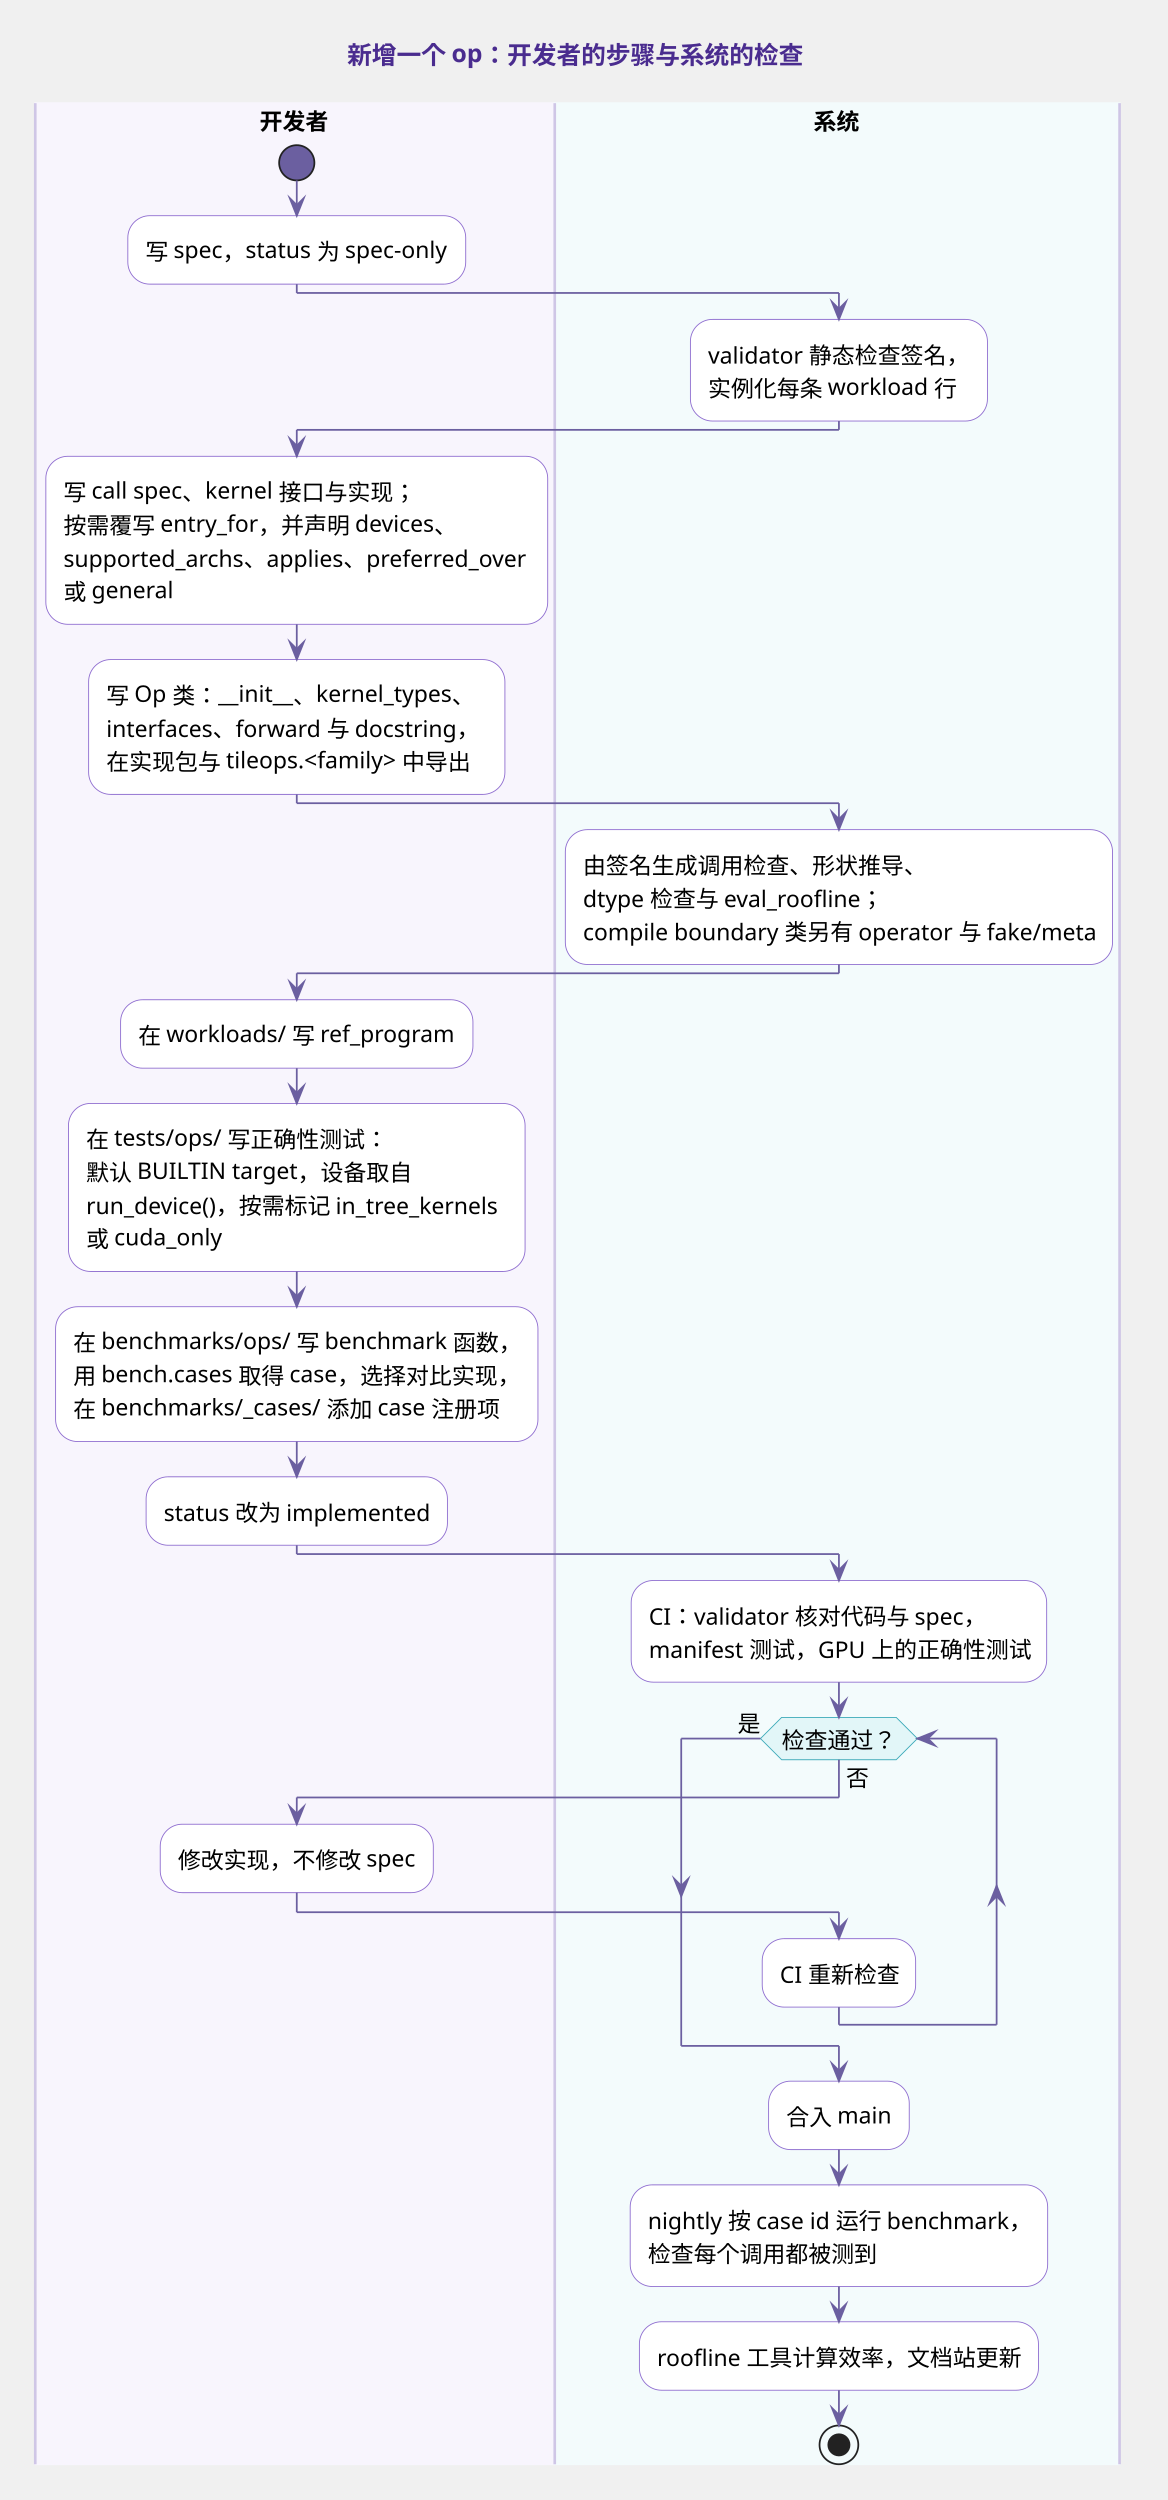
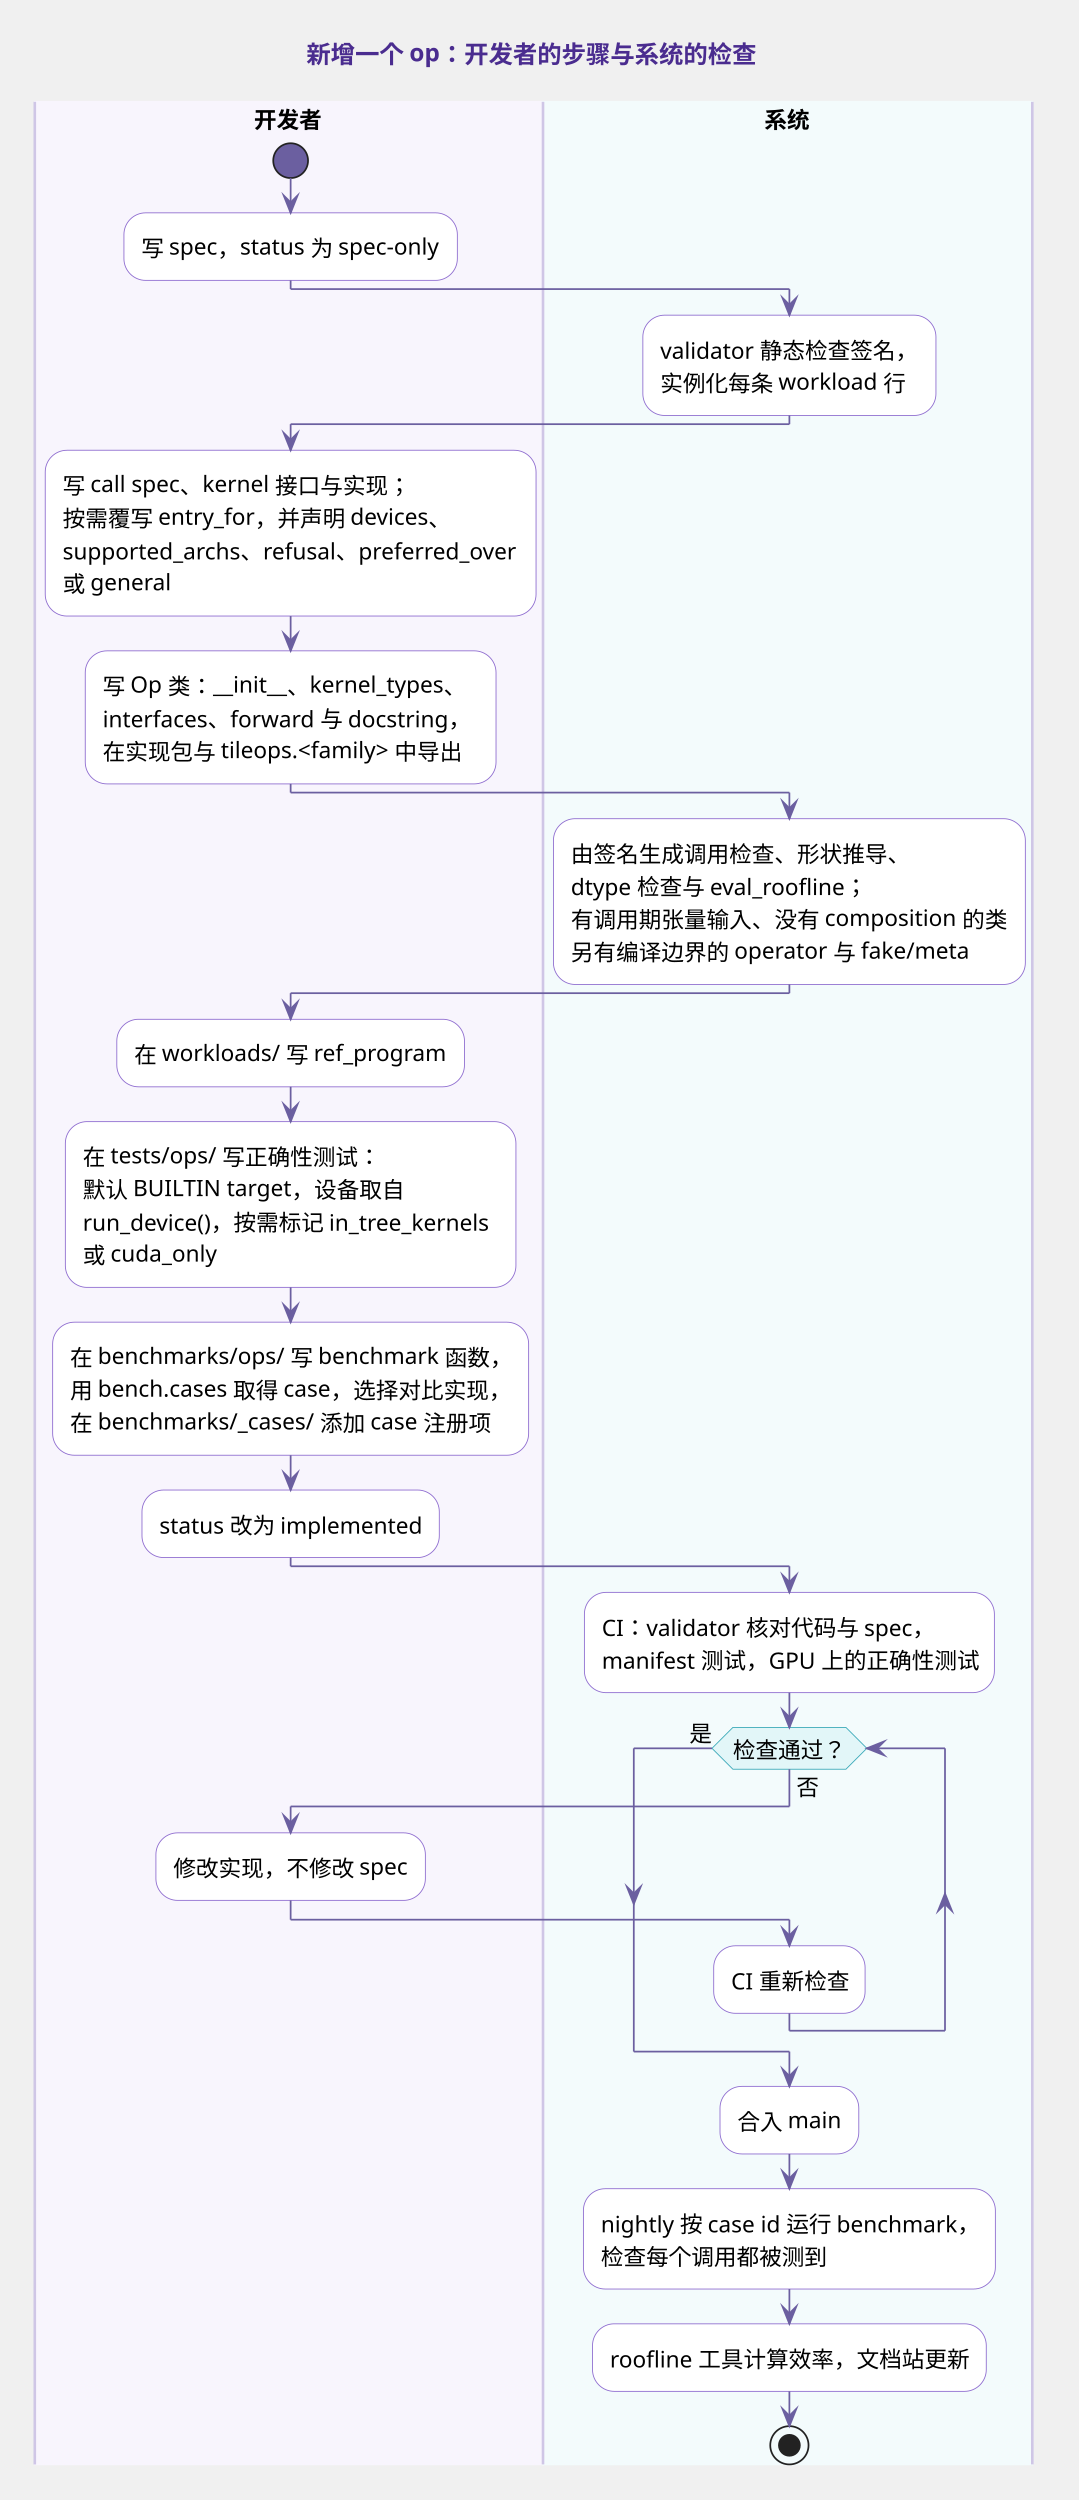
- <svg xmlns="http://www.w3.org/2000/svg" contentStyleType="text/css" data-diagram-type="ACTIVITY" height="1418px" preserveAspectRatio="none" style="width:662px;height:1418px;background:#FFFFFF;" version="1.1" viewBox="0 0 662 1418" width="662px" zoomAndPan="magnify">
+ <svg xmlns="http://www.w3.org/2000/svg" contentStyleType="text/css" data-diagram-type="ACTIVITY" height="1437px" preserveAspectRatio="none" style="width:620px;height:1437px;background:#FFFFFF;" version="1.1" viewBox="0 0 620 1437" width="620px" zoomAndPan="magnify">
  <defs />
  <g>
    <g class="title" data-source-line="18">
-       <text fill="#4A2C8F" font-family="'Noto Sans SC','PingFang SC','Microsoft YaHei',sans-serif" font-size="14" font-weight="700" lengthAdjust="spacing" textLength="266.611" x="196.934" y="36.24">新增一个 op：开发者的步骤与系统的检查</text>
+       <text fill="#4A2C8F" font-family="'Noto Sans SC','PingFang SC','Microsoft YaHei',sans-serif" font-size="14" font-weight="700" lengthAdjust="spacing" textLength="266.611" x="176.108" y="36.24">新增一个 op：开发者的步骤与系统的检查</text>
    </g>
-     <rect fill="none" height="18.824" style="stroke:none;stroke-width:1;" width="615.479" x="20" y="58.516" />
-     <rect fill="#F8F5FD" height="1339.213" style="stroke:#F8F5FD;stroke-width:1;" width="294.654" x="20" y="58.516" />
-     <ellipse cx="168.327" cy="92.34" fill="#6B5FA0" rx="10" ry="10" style="stroke:#222222;stroke-width:1;" />
-     <rect fill="#FFFFFF" height="38.824" rx="12.5" ry="12.5" style="stroke:#8E6CCF;stroke-width:0.5;" width="191.652" x="72.501" y="122.34" />
-     <text fill="#000000" font-family="'Noto Sans SC','PingFang SC','Microsoft YaHei',sans-serif" font-size="13" lengthAdjust="spacing" textLength="171.652" x="82.501" y="147.42">写 spec，status 为 spec-only</text>
-     <rect fill="#FFFFFF" height="95.296" rx="12.5" ry="12.5" style="stroke:#8E6CCF;stroke-width:0.5;" width="284.654" x="26" y="258.812" />
+     <rect fill="none" height="18.824" style="stroke:none;stroke-width:1;" width="573.827" x="20" y="58.516" />
+     <rect fill="#F8F5FD" height="1358.036" style="stroke:#F8F5FD;stroke-width:1;" width="292.119" x="20" y="58.516" />
+     <ellipse cx="167.06" cy="92.34" fill="#6B5FA0" rx="10" ry="10" style="stroke:#222222;stroke-width:1;" />
+     <rect fill="#FFFFFF" height="38.824" rx="12.5" ry="12.5" style="stroke:#8E6CCF;stroke-width:0.5;" width="191.652" x="71.234" y="122.34" />
+     <text fill="#000000" font-family="'Noto Sans SC','PingFang SC','Microsoft YaHei',sans-serif" font-size="13" lengthAdjust="spacing" textLength="171.652" x="81.234" y="147.42">写 spec，status 为 spec-only</text>
+     <rect fill="#FFFFFF" height="95.296" rx="12.5" ry="12.5" style="stroke:#8E6CCF;stroke-width:0.5;" width="282.119" x="26" y="258.812" />
    <text fill="#000000" font-family="'Noto Sans SC','PingFang SC','Microsoft YaHei',sans-serif" font-size="13" lengthAdjust="spacing" textLength="200.291" x="36" y="283.892">写 call spec、kernel 接口与实现；</text>
    <text fill="#000000" font-family="'Noto Sans SC','PingFang SC','Microsoft YaHei',sans-serif" font-size="13" lengthAdjust="spacing" textLength="224.614" x="36" y="302.716">按需覆写 entry_for，并声明 devices、</text>
-     <text fill="#000000" font-family="'Noto Sans SC','PingFang SC','Microsoft YaHei',sans-serif" font-size="13" lengthAdjust="spacing" textLength="264.654" x="36" y="321.54">supported_archs、applies、preferred_over</text>
+     <text fill="#000000" font-family="'Noto Sans SC','PingFang SC','Microsoft YaHei',sans-serif" font-size="13" lengthAdjust="spacing" textLength="262.119" x="36" y="321.54">supported_archs、refusal、preferred_over</text>
    <text fill="#000000" font-family="'Noto Sans SC','PingFang SC','Microsoft YaHei',sans-serif" font-size="13" lengthAdjust="spacing" textLength="61.633" x="36" y="340.364">或 general</text>
-     <rect fill="#FFFFFF" height="76.472" rx="12.5" ry="12.5" style="stroke:#8E6CCF;stroke-width:0.5;" width="236.112" x="50.271" y="374.108" />
-     <text fill="#000000" font-family="'Noto Sans SC','PingFang SC','Microsoft YaHei',sans-serif" font-size="13" lengthAdjust="spacing" textLength="216.112" x="60.271" y="399.188">写 Op 类：__init__、kernel_types、</text>
-     <text fill="#000000" font-family="'Noto Sans SC','PingFang SC','Microsoft YaHei',sans-serif" font-size="13" lengthAdjust="spacing" textLength="210.366" x="60.271" y="418.012">interfaces、forward 与 docstring，</text>
-     <text fill="#000000" font-family="'Noto Sans SC','PingFang SC','Microsoft YaHei',sans-serif" font-size="13" lengthAdjust="spacing" textLength="206.882" x="60.271" y="436.836">在实现包与 tileops.&lt;family&gt; 中导出</text>
-     <rect fill="#FFFFFF" height="38.824" rx="12.5" ry="12.5" style="stroke:#8E6CCF;stroke-width:0.5;" width="199.842" x="68.406" y="567.052" />
-     <text fill="#000000" font-family="'Noto Sans SC','PingFang SC','Microsoft YaHei',sans-serif" font-size="13" lengthAdjust="spacing" textLength="179.842" x="78.406" y="592.132">在 workloads/ 写 ref_program</text>
-     <rect fill="#FFFFFF" height="95.296" rx="12.5" ry="12.5" style="stroke:#8E6CCF;stroke-width:0.5;" width="258.992" x="38.831" y="625.876" />
-     <text fill="#000000" font-family="'Noto Sans SC','PingFang SC','Microsoft YaHei',sans-serif" font-size="13" lengthAdjust="spacing" textLength="171.21" x="48.831" y="650.956">在 tests/ops/ 写正确性测试：</text>
-     <text fill="#000000" font-family="'Noto Sans SC','PingFang SC','Microsoft YaHei',sans-serif" font-size="13" lengthAdjust="spacing" textLength="183.3" x="48.831" y="669.78">默认 BUILTIN target，设备取自</text>
-     <text fill="#000000" font-family="'Noto Sans SC','PingFang SC','Microsoft YaHei',sans-serif" font-size="13" lengthAdjust="spacing" textLength="238.992" x="48.831" y="688.604">run_device()，按需标记 in_tree_kernels</text>
-     <text fill="#000000" font-family="'Noto Sans SC','PingFang SC','Microsoft YaHei',sans-serif" font-size="13" lengthAdjust="spacing" textLength="79.352" x="48.831" y="707.428">或 cuda_only</text>
-     <rect fill="#FFFFFF" height="76.472" rx="12.5" ry="12.5" style="stroke:#8E6CCF;stroke-width:0.5;" width="273.591" x="31.532" y="741.172" />
-     <text fill="#000000" font-family="'Noto Sans SC','PingFang SC','Microsoft YaHei',sans-serif" font-size="13" lengthAdjust="spacing" textLength="253.474" x="41.532" y="766.252">在 benchmarks/ops/ 写 benchmark 函数，</text>
-     <text fill="#000000" font-family="'Noto Sans SC','PingFang SC','Microsoft YaHei',sans-serif" font-size="13" lengthAdjust="spacing" textLength="253.591" x="41.532" y="785.076">用 bench.cases 取得 case，选择对比实现，</text>
-     <text fill="#000000" font-family="'Noto Sans SC','PingFang SC','Microsoft YaHei',sans-serif" font-size="13" lengthAdjust="spacing" textLength="243.009" x="41.532" y="803.9">在 benchmarks/_cases/ 添加 case 注册项</text>
-     <rect fill="#FFFFFF" height="38.824" rx="12.5" ry="12.5" style="stroke:#8E6CCF;stroke-width:0.5;" width="170.904" x="82.875" y="837.644" />
-     <text fill="#000000" font-family="'Noto Sans SC','PingFang SC','Microsoft YaHei',sans-serif" font-size="13" lengthAdjust="spacing" textLength="150.904" x="92.875" y="862.724">status 改为 implemented</text>
-     <rect fill="#FFFFFF" height="38.824" rx="12.5" ry="12.5" style="stroke:#8E6CCF;stroke-width:0.5;" width="154.888" x="90.883" y="1034.696" />
-     <text fill="#000000" font-family="'Noto Sans SC','PingFang SC','Microsoft YaHei',sans-serif" font-size="13" lengthAdjust="spacing" textLength="134.888" x="100.883" y="1059.776">修改实现，不修改 spec</text>
-     <line style="stroke:#CFC6E6;stroke-width:1.5;" x1="20" x2="20" y1="58.516" y2="1397.728" />
-     <rect fill="#F3FBFC" height="1339.213" style="stroke:#F3FBFC;stroke-width:1;" width="320.368" x="314.654" y="58.516" />
-     <rect fill="#FFFFFF" height="57.648" rx="12.5" ry="12.5" style="stroke:#8E6CCF;stroke-width:0.5;" width="168.473" x="391.602" y="181.164" />
-     <text fill="#000000" font-family="'Noto Sans SC','PingFang SC','Microsoft YaHei',sans-serif" font-size="13" lengthAdjust="spacing" textLength="148.473" x="401.602" y="206.244">validator 静态检查签名，</text>
-     <text fill="#000000" font-family="'Noto Sans SC','PingFang SC','Microsoft YaHei',sans-serif" font-size="13" lengthAdjust="spacing" textLength="141.297" x="401.602" y="225.068">实例化每条 workload 行</text>
-     <rect fill="#FFFFFF" height="76.472" rx="12.5" ry="12.5" style="stroke:#8E6CCF;stroke-width:0.5;" width="310.368" x="320.654" y="470.58" />
-     <text fill="#000000" font-family="'Noto Sans SC','PingFang SC','Microsoft YaHei',sans-serif" font-size="13" lengthAdjust="spacing" textLength="195" x="330.654" y="495.66">由签名生成调用检查、形状推导、</text>
-     <text fill="#000000" font-family="'Noto Sans SC','PingFang SC','Microsoft YaHei',sans-serif" font-size="13" lengthAdjust="spacing" textLength="172.497" x="330.654" y="514.484">dtype 检查与 eval_roofline；</text>
-     <text fill="#000000" font-family="'Noto Sans SC','PingFang SC','Microsoft YaHei',sans-serif" font-size="13" lengthAdjust="spacing" textLength="290.368" x="330.654" y="533.308">compile boundary 类另有 operator 与 fake/meta</text>
-     <rect fill="#FFFFFF" height="57.648" rx="12.5" ry="12.5" style="stroke:#8E6CCF;stroke-width:0.5;" width="235.657" x="358.01" y="896.468" />
-     <text fill="#000000" font-family="'Noto Sans SC','PingFang SC','Microsoft YaHei',sans-serif" font-size="13" lengthAdjust="spacing" textLength="191.464" x="368.01" y="921.548">CI：validator 核对代码与 spec，</text>
-     <text fill="#000000" font-family="'Noto Sans SC','PingFang SC','Microsoft YaHei',sans-serif" font-size="13" lengthAdjust="spacing" textLength="215.657" x="368.01" y="940.372">manifest 测试，GPU 上的正确性测试</text>
-     <rect fill="#FFFFFF" height="38.824" rx="12.5" ry="12.5" style="stroke:#8E6CCF;stroke-width:0.5;" width="87.015" x="432.331" y="1099.608" />
-     <text fill="#000000" font-family="'Noto Sans SC','PingFang SC','Microsoft YaHei',sans-serif" font-size="13" lengthAdjust="spacing" textLength="67.015" x="442.331" y="1124.688">CI 重新检查</text>
-     <polygon fill="#E2F6F8" points="443.338,974.116,508.339,974.116,520.338,986.116,508.339,998.116,443.338,998.116,431.338,986.116,443.338,974.116" style="stroke:#3AA9B8;stroke-width:0.5;stroke-linejoin:miter;stroke-miterlimit:10;" />
-     <text fill="#000000" font-family="'Noto Sans SC','PingFang SC','Microsoft YaHei',sans-serif" font-size="13" lengthAdjust="spacing" textLength="13" x="479.839" y="1013.196">否</text>
-     <text fill="#000000" font-family="'Noto Sans SC','PingFang SC','Microsoft YaHei',sans-serif" font-size="13" lengthAdjust="spacing" textLength="65" x="443.338" y="991.784">检查通过？</text>
-     <text fill="#000000" font-family="'Noto Sans SC','PingFang SC','Microsoft YaHei',sans-serif" font-size="13" lengthAdjust="spacing" textLength="13" x="418.338" y="982.372">是</text>
-     <rect fill="#FFFFFF" height="38.824" rx="12.5" ry="12.5" style="stroke:#8E6CCF;stroke-width:0.5;" width="79.774" x="435.951" y="1180.432" />
-     <text fill="#000000" font-family="'Noto Sans SC','PingFang SC','Microsoft YaHei',sans-serif" font-size="13" lengthAdjust="spacing" textLength="59.774" x="445.951" y="1205.512">合入 main</text>
-     <rect fill="#FFFFFF" height="57.648" rx="12.5" ry="12.5" style="stroke:#8E6CCF;stroke-width:0.5;" width="236.788" x="357.444" y="1239.256" />
-     <text fill="#000000" font-family="'Noto Sans SC','PingFang SC','Microsoft YaHei',sans-serif" font-size="13" lengthAdjust="spacing" textLength="216.788" x="367.444" y="1264.336">nightly 按 case id 运行 benchmark，</text>
-     <text fill="#000000" font-family="'Noto Sans SC','PingFang SC','Microsoft YaHei',sans-serif" font-size="13" lengthAdjust="spacing" textLength="130" x="367.444" y="1283.16">检查每个调用都被测到</text>
-     <rect fill="#FFFFFF" height="38.824" rx="12.5" ry="12.5" style="stroke:#8E6CCF;stroke-width:0.5;" width="226.336" x="362.67" y="1316.904" />
-     <text fill="#000000" font-family="'Noto Sans SC','PingFang SC','Microsoft YaHei',sans-serif" font-size="13" lengthAdjust="spacing" textLength="206.336" x="372.67" y="1341.984">roofline 工具计算效率，文档站更新</text>
-     <ellipse cx="475.839" cy="1386.728" fill="none" rx="11" ry="11" style="stroke:#222222;stroke-width:1;" />
-     <ellipse cx="475.839" cy="1386.728" fill="#222222" rx="6" ry="6" style="stroke:#222222;stroke-width:1;" />
-     <line style="stroke:#CFC6E6;stroke-width:1.5;" x1="314.654" x2="314.654" y1="58.516" y2="1397.728" />
-     <line style="stroke:#CFC6E6;stroke-width:1.5;" x1="635.023" x2="635.023" y1="58.516" y2="1397.728" />
-     <line style="stroke:#6B5FA0;stroke-width:1;" x1="168.327" x2="168.327" y1="102.34" y2="122.34" />
-     <polygon fill="#6B5FA0" points="164.327,112.34,168.327,122.34,172.327,112.34,168.327,116.34" style="stroke:#6B5FA0;stroke-width:1;stroke-linejoin:miter;stroke-miterlimit:10;" />
-     <line style="stroke:#6B5FA0;stroke-width:1;" x1="168.327" x2="168.327" y1="354.108" y2="374.108" />
-     <polygon fill="#6B5FA0" points="164.327,364.108,168.327,374.108,172.327,364.108,168.327,368.108" style="stroke:#6B5FA0;stroke-width:1;stroke-linejoin:miter;stroke-miterlimit:10;" />
-     <line style="stroke:#6B5FA0;stroke-width:1;" x1="168.327" x2="168.327" y1="605.876" y2="625.876" />
-     <polygon fill="#6B5FA0" points="164.327,615.876,168.327,625.876,172.327,615.876,168.327,619.876" style="stroke:#6B5FA0;stroke-width:1;stroke-linejoin:miter;stroke-miterlimit:10;" />
-     <line style="stroke:#6B5FA0;stroke-width:1;" x1="168.327" x2="168.327" y1="721.172" y2="741.172" />
-     <polygon fill="#6B5FA0" points="164.327,731.172,168.327,741.172,172.327,731.172,168.327,735.172" style="stroke:#6B5FA0;stroke-width:1;stroke-linejoin:miter;stroke-miterlimit:10;" />
-     <line style="stroke:#6B5FA0;stroke-width:1;" x1="168.327" x2="168.327" y1="817.644" y2="837.644" />
-     <polygon fill="#6B5FA0" points="164.327,827.644,168.327,837.644,172.327,827.644,168.327,831.644" style="stroke:#6B5FA0;stroke-width:1;stroke-linejoin:miter;stroke-miterlimit:10;" />
-     <line style="stroke:#6B5FA0;stroke-width:1;" x1="475.839" x2="475.839" y1="1138.432" y2="1148.432" />
-     <line style="stroke:#6B5FA0;stroke-width:1;" x1="475.839" x2="565.283" y1="1148.432" y2="1148.432" />
-     <polygon fill="#6B5FA0" points="561.283,1079.608,565.283,1069.608,569.283,1079.608,565.283,1075.608" style="stroke:#6B5FA0;stroke-width:1;stroke-linejoin:miter;stroke-miterlimit:10;" />
-     <line style="stroke:#6B5FA0;stroke-width:1;" x1="565.283" x2="565.283" y1="986.116" y2="1148.432" />
-     <line style="stroke:#6B5FA0;stroke-width:1;" x1="565.283" x2="520.338" y1="986.116" y2="986.116" />
-     <polygon fill="#6B5FA0" points="530.338,982.116,520.338,986.116,530.338,990.116,526.338,986.116" style="stroke:#6B5FA0;stroke-width:1;stroke-linejoin:miter;stroke-miterlimit:10;" />
-     <line style="stroke:#6B5FA0;stroke-width:1;" x1="431.338" x2="386.394" y1="986.116" y2="986.116" />
-     <polygon fill="#6B5FA0" points="382.394,1065.608,386.394,1075.608,390.394,1065.608,386.394,1069.608" style="stroke:#6B5FA0;stroke-width:1;stroke-linejoin:miter;stroke-miterlimit:10;" />
-     <line style="stroke:#6B5FA0;stroke-width:1;" x1="386.394" x2="386.394" y1="986.116" y2="1160.432" />
-     <line style="stroke:#6B5FA0;stroke-width:1;" x1="386.394" x2="475.839" y1="1160.432" y2="1160.432" />
-     <line style="stroke:#6B5FA0;stroke-width:1;" x1="475.839" x2="475.839" y1="1160.432" y2="1180.432" />
-     <polygon fill="#6B5FA0" points="471.839,1170.432,475.839,1180.432,479.839,1170.432,475.839,1174.432" style="stroke:#6B5FA0;stroke-width:1;stroke-linejoin:miter;stroke-miterlimit:10;" />
-     <line style="stroke:#6B5FA0;stroke-width:1;" x1="475.839" x2="475.839" y1="954.116" y2="974.116" />
-     <polygon fill="#6B5FA0" points="471.839,964.116,475.839,974.116,479.839,964.116,475.839,968.116" style="stroke:#6B5FA0;stroke-width:1;stroke-linejoin:miter;stroke-miterlimit:10;" />
-     <line style="stroke:#6B5FA0;stroke-width:1;" x1="475.839" x2="475.839" y1="1219.256" y2="1239.256" />
-     <polygon fill="#6B5FA0" points="471.839,1229.256,475.839,1239.256,479.839,1229.256,475.839,1233.256" style="stroke:#6B5FA0;stroke-width:1;stroke-linejoin:miter;stroke-miterlimit:10;" />
-     <line style="stroke:#6B5FA0;stroke-width:1;" x1="475.839" x2="475.839" y1="1296.904" y2="1316.904" />
-     <polygon fill="#6B5FA0" points="471.839,1306.904,475.839,1316.904,479.839,1306.904,475.839,1310.904" style="stroke:#6B5FA0;stroke-width:1;stroke-linejoin:miter;stroke-miterlimit:10;" />
-     <line style="stroke:#6B5FA0;stroke-width:1;" x1="475.839" x2="475.839" y1="1355.728" y2="1375.728" />
-     <polygon fill="#6B5FA0" points="471.839,1365.728,475.839,1375.728,479.839,1365.728,475.839,1369.728" style="stroke:#6B5FA0;stroke-width:1;stroke-linejoin:miter;stroke-miterlimit:10;" />
-     <line style="stroke:#6B5FA0;stroke-width:1;" x1="168.327" x2="168.327" y1="161.164" y2="166.164" />
-     <line style="stroke:#6B5FA0;stroke-width:1;" x1="168.327" x2="475.839" y1="166.164" y2="166.164" />
-     <line style="stroke:#6B5FA0;stroke-width:1;" x1="475.839" x2="475.839" y1="166.164" y2="181.164" />
-     <polygon fill="#6B5FA0" points="471.839,171.164,475.839,181.164,479.839,171.164,475.839,175.164" style="stroke:#6B5FA0;stroke-width:1;stroke-linejoin:miter;stroke-miterlimit:10;" />
-     <line style="stroke:#6B5FA0;stroke-width:1;" x1="475.839" x2="475.839" y1="238.812" y2="243.812" />
-     <line style="stroke:#6B5FA0;stroke-width:1;" x1="475.839" x2="168.327" y1="243.812" y2="243.812" />
-     <line style="stroke:#6B5FA0;stroke-width:1;" x1="168.327" x2="168.327" y1="243.812" y2="258.812" />
-     <polygon fill="#6B5FA0" points="164.327,248.812,168.327,258.812,172.327,248.812,168.327,252.812" style="stroke:#6B5FA0;stroke-width:1;stroke-linejoin:miter;stroke-miterlimit:10;" />
-     <line style="stroke:#6B5FA0;stroke-width:1;" x1="168.327" x2="168.327" y1="450.58" y2="455.58" />
-     <line style="stroke:#6B5FA0;stroke-width:1;" x1="168.327" x2="475.839" y1="455.58" y2="455.58" />
-     <line style="stroke:#6B5FA0;stroke-width:1;" x1="475.839" x2="475.839" y1="455.58" y2="470.58" />
-     <polygon fill="#6B5FA0" points="471.839,460.58,475.839,470.58,479.839,460.58,475.839,464.58" style="stroke:#6B5FA0;stroke-width:1;stroke-linejoin:miter;stroke-miterlimit:10;" />
-     <line style="stroke:#6B5FA0;stroke-width:1;" x1="475.839" x2="475.839" y1="547.052" y2="552.052" />
-     <line style="stroke:#6B5FA0;stroke-width:1;" x1="475.839" x2="168.327" y1="552.052" y2="552.052" />
-     <line style="stroke:#6B5FA0;stroke-width:1;" x1="168.327" x2="168.327" y1="552.052" y2="567.052" />
-     <polygon fill="#6B5FA0" points="164.327,557.052,168.327,567.052,172.327,557.052,168.327,561.052" style="stroke:#6B5FA0;stroke-width:1;stroke-linejoin:miter;stroke-miterlimit:10;" />
-     <line style="stroke:#6B5FA0;stroke-width:1;" x1="168.327" x2="168.327" y1="876.468" y2="881.468" />
-     <line style="stroke:#6B5FA0;stroke-width:1;" x1="168.327" x2="475.839" y1="881.468" y2="881.468" />
-     <line style="stroke:#6B5FA0;stroke-width:1;" x1="475.839" x2="475.839" y1="881.468" y2="896.468" />
-     <polygon fill="#6B5FA0" points="471.839,886.468,475.839,896.468,479.839,886.468,475.839,890.468" style="stroke:#6B5FA0;stroke-width:1;stroke-linejoin:miter;stroke-miterlimit:10;" />
-     <line style="stroke:#6B5FA0;stroke-width:1;" x1="168.327" x2="168.327" y1="1073.52" y2="1084.608" />
-     <line style="stroke:#6B5FA0;stroke-width:1;" x1="168.327" x2="475.839" y1="1084.608" y2="1084.608" />
-     <line style="stroke:#6B5FA0;stroke-width:1;" x1="475.839" x2="475.839" y1="1084.608" y2="1099.608" />
-     <polygon fill="#6B5FA0" points="471.839,1089.608,475.839,1099.608,479.839,1089.608,475.839,1093.608" style="stroke:#6B5FA0;stroke-width:1;stroke-linejoin:miter;stroke-miterlimit:10;" />
-     <line style="stroke:#6B5FA0;stroke-width:1;" x1="475.839" x2="475.839" y1="998.116" y2="1019.528" />
-     <line style="stroke:#6B5FA0;stroke-width:1;" x1="475.839" x2="168.327" y1="1019.528" y2="1019.528" />
-     <line style="stroke:#6B5FA0;stroke-width:1;" x1="168.327" x2="168.327" y1="1019.528" y2="1034.696" />
-     <polygon fill="#6B5FA0" points="164.327,1024.696,168.327,1034.696,172.327,1024.696,168.327,1028.696" style="stroke:#6B5FA0;stroke-width:1;stroke-linejoin:miter;stroke-miterlimit:10;" />
-     <text fill="#000000" font-family="'Noto Sans SC','PingFang SC','Microsoft YaHei',sans-serif" font-size="13" font-weight="700" lengthAdjust="spacing" textLength="40.219" x="147.218" y="73.596">开发者</text>
-     <text fill="#000000" font-family="'Noto Sans SC','PingFang SC','Microsoft YaHei',sans-serif" font-size="13" font-weight="700" lengthAdjust="spacing" textLength="26.812" x="461.432" y="73.596">系统</text>
+     <rect fill="#FFFFFF" height="76.472" rx="12.5" ry="12.5" style="stroke:#8E6CCF;stroke-width:0.5;" width="236.112" x="49.004" y="374.108" />
+     <text fill="#000000" font-family="'Noto Sans SC','PingFang SC','Microsoft YaHei',sans-serif" font-size="13" lengthAdjust="spacing" textLength="216.112" x="59.004" y="399.188">写 Op 类：__init__、kernel_types、</text>
+     <text fill="#000000" font-family="'Noto Sans SC','PingFang SC','Microsoft YaHei',sans-serif" font-size="13" lengthAdjust="spacing" textLength="210.366" x="59.004" y="418.012">interfaces、forward 与 docstring，</text>
+     <text fill="#000000" font-family="'Noto Sans SC','PingFang SC','Microsoft YaHei',sans-serif" font-size="13" lengthAdjust="spacing" textLength="206.882" x="59.004" y="436.836">在实现包与 tileops.&lt;family&gt; 中导出</text>
+     <rect fill="#FFFFFF" height="38.824" rx="12.5" ry="12.5" style="stroke:#8E6CCF;stroke-width:0.5;" width="199.842" x="67.139" y="585.876" />
+     <text fill="#000000" font-family="'Noto Sans SC','PingFang SC','Microsoft YaHei',sans-serif" font-size="13" lengthAdjust="spacing" textLength="179.842" x="77.139" y="610.956">在 workloads/ 写 ref_program</text>
+     <rect fill="#FFFFFF" height="95.296" rx="12.5" ry="12.5" style="stroke:#8E6CCF;stroke-width:0.5;" width="258.992" x="37.563" y="644.7" />
+     <text fill="#000000" font-family="'Noto Sans SC','PingFang SC','Microsoft YaHei',sans-serif" font-size="13" lengthAdjust="spacing" textLength="171.21" x="47.563" y="669.78">在 tests/ops/ 写正确性测试：</text>
+     <text fill="#000000" font-family="'Noto Sans SC','PingFang SC','Microsoft YaHei',sans-serif" font-size="13" lengthAdjust="spacing" textLength="183.3" x="47.563" y="688.604">默认 BUILTIN target，设备取自</text>
+     <text fill="#000000" font-family="'Noto Sans SC','PingFang SC','Microsoft YaHei',sans-serif" font-size="13" lengthAdjust="spacing" textLength="238.992" x="47.563" y="707.428">run_device()，按需标记 in_tree_kernels</text>
+     <text fill="#000000" font-family="'Noto Sans SC','PingFang SC','Microsoft YaHei',sans-serif" font-size="13" lengthAdjust="spacing" textLength="79.352" x="47.563" y="726.252">或 cuda_only</text>
+     <rect fill="#FFFFFF" height="76.472" rx="12.5" ry="12.5" style="stroke:#8E6CCF;stroke-width:0.5;" width="273.591" x="30.264" y="759.996" />
+     <text fill="#000000" font-family="'Noto Sans SC','PingFang SC','Microsoft YaHei',sans-serif" font-size="13" lengthAdjust="spacing" textLength="253.474" x="40.264" y="785.076">在 benchmarks/ops/ 写 benchmark 函数，</text>
+     <text fill="#000000" font-family="'Noto Sans SC','PingFang SC','Microsoft YaHei',sans-serif" font-size="13" lengthAdjust="spacing" textLength="253.591" x="40.264" y="803.9">用 bench.cases 取得 case，选择对比实现，</text>
+     <text fill="#000000" font-family="'Noto Sans SC','PingFang SC','Microsoft YaHei',sans-serif" font-size="13" lengthAdjust="spacing" textLength="243.009" x="40.264" y="822.724">在 benchmarks/_cases/ 添加 case 注册项</text>
+     <rect fill="#FFFFFF" height="38.824" rx="12.5" ry="12.5" style="stroke:#8E6CCF;stroke-width:0.5;" width="170.904" x="81.608" y="856.468" />
+     <text fill="#000000" font-family="'Noto Sans SC','PingFang SC','Microsoft YaHei',sans-serif" font-size="13" lengthAdjust="spacing" textLength="150.904" x="91.608" y="881.548">status 改为 implemented</text>
+     <rect fill="#FFFFFF" height="38.824" rx="12.5" ry="12.5" style="stroke:#8E6CCF;stroke-width:0.5;" width="154.888" x="89.616" y="1053.52" />
+     <text fill="#000000" font-family="'Noto Sans SC','PingFang SC','Microsoft YaHei',sans-serif" font-size="13" lengthAdjust="spacing" textLength="134.888" x="99.616" y="1078.6">修改实现，不修改 spec</text>
+     <line style="stroke:#CFC6E6;stroke-width:1.5;" x1="20" x2="20" y1="58.516" y2="1416.553" />
+     <rect fill="#F3FBFC" height="1358.036" style="stroke:#F3FBFC;stroke-width:1;" width="281.251" x="312.119" y="58.516" />
+     <rect fill="#FFFFFF" height="57.648" rx="12.5" ry="12.5" style="stroke:#8E6CCF;stroke-width:0.5;" width="168.473" x="369.508" y="181.164" />
+     <text fill="#000000" font-family="'Noto Sans SC','PingFang SC','Microsoft YaHei',sans-serif" font-size="13" lengthAdjust="spacing" textLength="148.473" x="379.508" y="206.244">validator 静态检查签名，</text>
+     <text fill="#000000" font-family="'Noto Sans SC','PingFang SC','Microsoft YaHei',sans-serif" font-size="13" lengthAdjust="spacing" textLength="141.297" x="379.508" y="225.068">实例化每条 workload 行</text>
+     <rect fill="#FFFFFF" height="95.296" rx="12.5" ry="12.5" style="stroke:#8E6CCF;stroke-width:0.5;" width="271.251" x="318.119" y="470.58" />
+     <text fill="#000000" font-family="'Noto Sans SC','PingFang SC','Microsoft YaHei',sans-serif" font-size="13" lengthAdjust="spacing" textLength="195" x="328.119" y="495.66">由签名生成调用检查、形状推导、</text>
+     <text fill="#000000" font-family="'Noto Sans SC','PingFang SC','Microsoft YaHei',sans-serif" font-size="13" lengthAdjust="spacing" textLength="172.497" x="328.119" y="514.484">dtype 检查与 eval_roofline；</text>
+     <text fill="#000000" font-family="'Noto Sans SC','PingFang SC','Microsoft YaHei',sans-serif" font-size="13" lengthAdjust="spacing" textLength="251.251" x="328.119" y="533.308">有调用期张量输入、没有 composition 的类</text>
+     <text fill="#000000" font-family="'Noto Sans SC','PingFang SC','Microsoft YaHei',sans-serif" font-size="13" lengthAdjust="spacing" textLength="228.54" x="328.119" y="552.132">另有编译边界的 operator 与 fake/meta</text>
+     <rect fill="#FFFFFF" height="57.648" rx="12.5" ry="12.5" style="stroke:#8E6CCF;stroke-width:0.5;" width="235.657" x="335.916" y="915.292" />
+     <text fill="#000000" font-family="'Noto Sans SC','PingFang SC','Microsoft YaHei',sans-serif" font-size="13" lengthAdjust="spacing" textLength="191.464" x="345.916" y="940.372">CI：validator 核对代码与 spec，</text>
+     <text fill="#000000" font-family="'Noto Sans SC','PingFang SC','Microsoft YaHei',sans-serif" font-size="13" lengthAdjust="spacing" textLength="215.657" x="345.916" y="959.196">manifest 测试，GPU 上的正确性测试</text>
+     <rect fill="#FFFFFF" height="38.824" rx="12.5" ry="12.5" style="stroke:#8E6CCF;stroke-width:0.5;" width="87.015" x="410.237" y="1118.432" />
+     <text fill="#000000" font-family="'Noto Sans SC','PingFang SC','Microsoft YaHei',sans-serif" font-size="13" lengthAdjust="spacing" textLength="67.015" x="420.237" y="1143.512">CI 重新检查</text>
+     <polygon fill="#E2F6F8" points="421.245,992.94,486.245,992.94,498.245,1004.94,486.245,1016.94,421.245,1016.94,409.245,1004.94,421.245,992.94" style="stroke:#3AA9B8;stroke-width:0.5;stroke-linejoin:miter;stroke-miterlimit:10;" />
+     <text fill="#000000" font-family="'Noto Sans SC','PingFang SC','Microsoft YaHei',sans-serif" font-size="13" lengthAdjust="spacing" textLength="13" x="457.745" y="1032.02">否</text>
+     <text fill="#000000" font-family="'Noto Sans SC','PingFang SC','Microsoft YaHei',sans-serif" font-size="13" lengthAdjust="spacing" textLength="65" x="421.245" y="1010.608">检查通过？</text>
+     <text fill="#000000" font-family="'Noto Sans SC','PingFang SC','Microsoft YaHei',sans-serif" font-size="13" lengthAdjust="spacing" textLength="13" x="396.245" y="1001.196">是</text>
+     <rect fill="#FFFFFF" height="38.824" rx="12.5" ry="12.5" style="stroke:#8E6CCF;stroke-width:0.5;" width="79.774" x="413.858" y="1199.256" />
+     <text fill="#000000" font-family="'Noto Sans SC','PingFang SC','Microsoft YaHei',sans-serif" font-size="13" lengthAdjust="spacing" textLength="59.774" x="423.858" y="1224.336">合入 main</text>
+     <rect fill="#FFFFFF" height="57.648" rx="12.5" ry="12.5" style="stroke:#8E6CCF;stroke-width:0.5;" width="236.788" x="335.351" y="1258.08" />
+     <text fill="#000000" font-family="'Noto Sans SC','PingFang SC','Microsoft YaHei',sans-serif" font-size="13" lengthAdjust="spacing" textLength="216.788" x="345.351" y="1283.16">nightly 按 case id 运行 benchmark，</text>
+     <text fill="#000000" font-family="'Noto Sans SC','PingFang SC','Microsoft YaHei',sans-serif" font-size="13" lengthAdjust="spacing" textLength="130" x="345.351" y="1301.984">检查每个调用都被测到</text>
+     <rect fill="#FFFFFF" height="38.824" rx="12.5" ry="12.5" style="stroke:#8E6CCF;stroke-width:0.5;" width="226.336" x="340.577" y="1335.728" />
+     <text fill="#000000" font-family="'Noto Sans SC','PingFang SC','Microsoft YaHei',sans-serif" font-size="13" lengthAdjust="spacing" textLength="206.336" x="350.577" y="1360.808">roofline 工具计算效率，文档站更新</text>
+     <ellipse cx="453.745" cy="1405.553" fill="none" rx="11" ry="11" style="stroke:#222222;stroke-width:1;" />
+     <ellipse cx="453.745" cy="1405.553" fill="#222222" rx="6" ry="6" style="stroke:#222222;stroke-width:1;" />
+     <line style="stroke:#CFC6E6;stroke-width:1.5;" x1="312.119" x2="312.119" y1="58.516" y2="1416.553" />
+     <line style="stroke:#CFC6E6;stroke-width:1.5;" x1="593.37" x2="593.37" y1="58.516" y2="1416.553" />
+     <line style="stroke:#6B5FA0;stroke-width:1;" x1="167.06" x2="167.06" y1="102.34" y2="122.34" />
+     <polygon fill="#6B5FA0" points="163.06,112.34,167.06,122.34,171.06,112.34,167.06,116.34" style="stroke:#6B5FA0;stroke-width:1;stroke-linejoin:miter;stroke-miterlimit:10;" />
+     <line style="stroke:#6B5FA0;stroke-width:1;" x1="167.06" x2="167.06" y1="354.108" y2="374.108" />
+     <polygon fill="#6B5FA0" points="163.06,364.108,167.06,374.108,171.06,364.108,167.06,368.108" style="stroke:#6B5FA0;stroke-width:1;stroke-linejoin:miter;stroke-miterlimit:10;" />
+     <line style="stroke:#6B5FA0;stroke-width:1;" x1="167.06" x2="167.06" y1="624.7" y2="644.7" />
+     <polygon fill="#6B5FA0" points="163.06,634.7,167.06,644.7,171.06,634.7,167.06,638.7" style="stroke:#6B5FA0;stroke-width:1;stroke-linejoin:miter;stroke-miterlimit:10;" />
+     <line style="stroke:#6B5FA0;stroke-width:1;" x1="167.06" x2="167.06" y1="739.996" y2="759.996" />
+     <polygon fill="#6B5FA0" points="163.06,749.996,167.06,759.996,171.06,749.996,167.06,753.996" style="stroke:#6B5FA0;stroke-width:1;stroke-linejoin:miter;stroke-miterlimit:10;" />
+     <line style="stroke:#6B5FA0;stroke-width:1;" x1="167.06" x2="167.06" y1="836.468" y2="856.468" />
+     <polygon fill="#6B5FA0" points="163.06,846.468,167.06,856.468,171.06,846.468,167.06,850.468" style="stroke:#6B5FA0;stroke-width:1;stroke-linejoin:miter;stroke-miterlimit:10;" />
+     <line style="stroke:#6B5FA0;stroke-width:1;" x1="453.745" x2="453.745" y1="1157.256" y2="1167.256" />
+     <line style="stroke:#6B5FA0;stroke-width:1;" x1="453.745" x2="543.189" y1="1167.256" y2="1167.256" />
+     <polygon fill="#6B5FA0" points="539.189,1098.432,543.189,1088.432,547.189,1098.432,543.189,1094.432" style="stroke:#6B5FA0;stroke-width:1;stroke-linejoin:miter;stroke-miterlimit:10;" />
+     <line style="stroke:#6B5FA0;stroke-width:1;" x1="543.189" x2="543.189" y1="1004.94" y2="1167.256" />
+     <line style="stroke:#6B5FA0;stroke-width:1;" x1="543.189" x2="498.245" y1="1004.94" y2="1004.94" />
+     <polygon fill="#6B5FA0" points="508.245,1000.94,498.245,1004.94,508.245,1008.94,504.245,1004.94" style="stroke:#6B5FA0;stroke-width:1;stroke-linejoin:miter;stroke-miterlimit:10;" />
+     <line style="stroke:#6B5FA0;stroke-width:1;" x1="409.245" x2="364.301" y1="1004.94" y2="1004.94" />
+     <polygon fill="#6B5FA0" points="360.301,1084.432,364.301,1094.432,368.301,1084.432,364.301,1088.432" style="stroke:#6B5FA0;stroke-width:1;stroke-linejoin:miter;stroke-miterlimit:10;" />
+     <line style="stroke:#6B5FA0;stroke-width:1;" x1="364.301" x2="364.301" y1="1004.94" y2="1179.256" />
+     <line style="stroke:#6B5FA0;stroke-width:1;" x1="364.301" x2="453.745" y1="1179.256" y2="1179.256" />
+     <line style="stroke:#6B5FA0;stroke-width:1;" x1="453.745" x2="453.745" y1="1179.256" y2="1199.256" />
+     <polygon fill="#6B5FA0" points="449.745,1189.256,453.745,1199.256,457.745,1189.256,453.745,1193.256" style="stroke:#6B5FA0;stroke-width:1;stroke-linejoin:miter;stroke-miterlimit:10;" />
+     <line style="stroke:#6B5FA0;stroke-width:1;" x1="453.745" x2="453.745" y1="972.94" y2="992.94" />
+     <polygon fill="#6B5FA0" points="449.745,982.94,453.745,992.94,457.745,982.94,453.745,986.94" style="stroke:#6B5FA0;stroke-width:1;stroke-linejoin:miter;stroke-miterlimit:10;" />
+     <line style="stroke:#6B5FA0;stroke-width:1;" x1="453.745" x2="453.745" y1="1238.08" y2="1258.08" />
+     <polygon fill="#6B5FA0" points="449.745,1248.08,453.745,1258.08,457.745,1248.08,453.745,1252.08" style="stroke:#6B5FA0;stroke-width:1;stroke-linejoin:miter;stroke-miterlimit:10;" />
+     <line style="stroke:#6B5FA0;stroke-width:1;" x1="453.745" x2="453.745" y1="1315.728" y2="1335.728" />
+     <polygon fill="#6B5FA0" points="449.745,1325.728,453.745,1335.728,457.745,1325.728,453.745,1329.728" style="stroke:#6B5FA0;stroke-width:1;stroke-linejoin:miter;stroke-miterlimit:10;" />
+     <line style="stroke:#6B5FA0;stroke-width:1;" x1="453.745" x2="453.745" y1="1374.553" y2="1394.553" />
+     <polygon fill="#6B5FA0" points="449.745,1384.553,453.745,1394.553,457.745,1384.553,453.745,1388.553" style="stroke:#6B5FA0;stroke-width:1;stroke-linejoin:miter;stroke-miterlimit:10;" />
+     <line style="stroke:#6B5FA0;stroke-width:1;" x1="167.06" x2="167.06" y1="161.164" y2="166.164" />
+     <line style="stroke:#6B5FA0;stroke-width:1;" x1="167.06" x2="453.745" y1="166.164" y2="166.164" />
+     <line style="stroke:#6B5FA0;stroke-width:1;" x1="453.745" x2="453.745" y1="166.164" y2="181.164" />
+     <polygon fill="#6B5FA0" points="449.745,171.164,453.745,181.164,457.745,171.164,453.745,175.164" style="stroke:#6B5FA0;stroke-width:1;stroke-linejoin:miter;stroke-miterlimit:10;" />
+     <line style="stroke:#6B5FA0;stroke-width:1;" x1="453.745" x2="453.745" y1="238.812" y2="243.812" />
+     <line style="stroke:#6B5FA0;stroke-width:1;" x1="453.745" x2="167.06" y1="243.812" y2="243.812" />
+     <line style="stroke:#6B5FA0;stroke-width:1;" x1="167.06" x2="167.06" y1="243.812" y2="258.812" />
+     <polygon fill="#6B5FA0" points="163.06,248.812,167.06,258.812,171.06,248.812,167.06,252.812" style="stroke:#6B5FA0;stroke-width:1;stroke-linejoin:miter;stroke-miterlimit:10;" />
+     <line style="stroke:#6B5FA0;stroke-width:1;" x1="167.06" x2="167.06" y1="450.58" y2="455.58" />
+     <line style="stroke:#6B5FA0;stroke-width:1;" x1="167.06" x2="453.745" y1="455.58" y2="455.58" />
+     <line style="stroke:#6B5FA0;stroke-width:1;" x1="453.745" x2="453.745" y1="455.58" y2="470.58" />
+     <polygon fill="#6B5FA0" points="449.745,460.58,453.745,470.58,457.745,460.58,453.745,464.58" style="stroke:#6B5FA0;stroke-width:1;stroke-linejoin:miter;stroke-miterlimit:10;" />
+     <line style="stroke:#6B5FA0;stroke-width:1;" x1="453.745" x2="453.745" y1="565.876" y2="570.876" />
+     <line style="stroke:#6B5FA0;stroke-width:1;" x1="453.745" x2="167.06" y1="570.876" y2="570.876" />
+     <line style="stroke:#6B5FA0;stroke-width:1;" x1="167.06" x2="167.06" y1="570.876" y2="585.876" />
+     <polygon fill="#6B5FA0" points="163.06,575.876,167.06,585.876,171.06,575.876,167.06,579.876" style="stroke:#6B5FA0;stroke-width:1;stroke-linejoin:miter;stroke-miterlimit:10;" />
+     <line style="stroke:#6B5FA0;stroke-width:1;" x1="167.06" x2="167.06" y1="895.292" y2="900.292" />
+     <line style="stroke:#6B5FA0;stroke-width:1;" x1="167.06" x2="453.745" y1="900.292" y2="900.292" />
+     <line style="stroke:#6B5FA0;stroke-width:1;" x1="453.745" x2="453.745" y1="900.292" y2="915.292" />
+     <polygon fill="#6B5FA0" points="449.745,905.292,453.745,915.292,457.745,905.292,453.745,909.292" style="stroke:#6B5FA0;stroke-width:1;stroke-linejoin:miter;stroke-miterlimit:10;" />
+     <line style="stroke:#6B5FA0;stroke-width:1;" x1="167.06" x2="167.06" y1="1092.344" y2="1103.432" />
+     <line style="stroke:#6B5FA0;stroke-width:1;" x1="167.06" x2="453.745" y1="1103.432" y2="1103.432" />
+     <line style="stroke:#6B5FA0;stroke-width:1;" x1="453.745" x2="453.745" y1="1103.432" y2="1118.432" />
+     <polygon fill="#6B5FA0" points="449.745,1108.432,453.745,1118.432,457.745,1108.432,453.745,1112.432" style="stroke:#6B5FA0;stroke-width:1;stroke-linejoin:miter;stroke-miterlimit:10;" />
+     <line style="stroke:#6B5FA0;stroke-width:1;" x1="453.745" x2="453.745" y1="1016.94" y2="1038.352" />
+     <line style="stroke:#6B5FA0;stroke-width:1;" x1="453.745" x2="167.06" y1="1038.352" y2="1038.352" />
+     <line style="stroke:#6B5FA0;stroke-width:1;" x1="167.06" x2="167.06" y1="1038.352" y2="1053.52" />
+     <polygon fill="#6B5FA0" points="163.06,1043.52,167.06,1053.52,171.06,1043.52,167.06,1047.52" style="stroke:#6B5FA0;stroke-width:1;stroke-linejoin:miter;stroke-miterlimit:10;" />
+     <text fill="#000000" font-family="'Noto Sans SC','PingFang SC','Microsoft YaHei',sans-serif" font-size="13" font-weight="700" lengthAdjust="spacing" textLength="40.219" x="145.95" y="73.596">开发者</text>
+     <text fill="#000000" font-family="'Noto Sans SC','PingFang SC','Microsoft YaHei',sans-serif" font-size="13" font-weight="700" lengthAdjust="spacing" textLength="26.812" x="439.339" y="73.596">系统</text>
  </g>
</svg>
